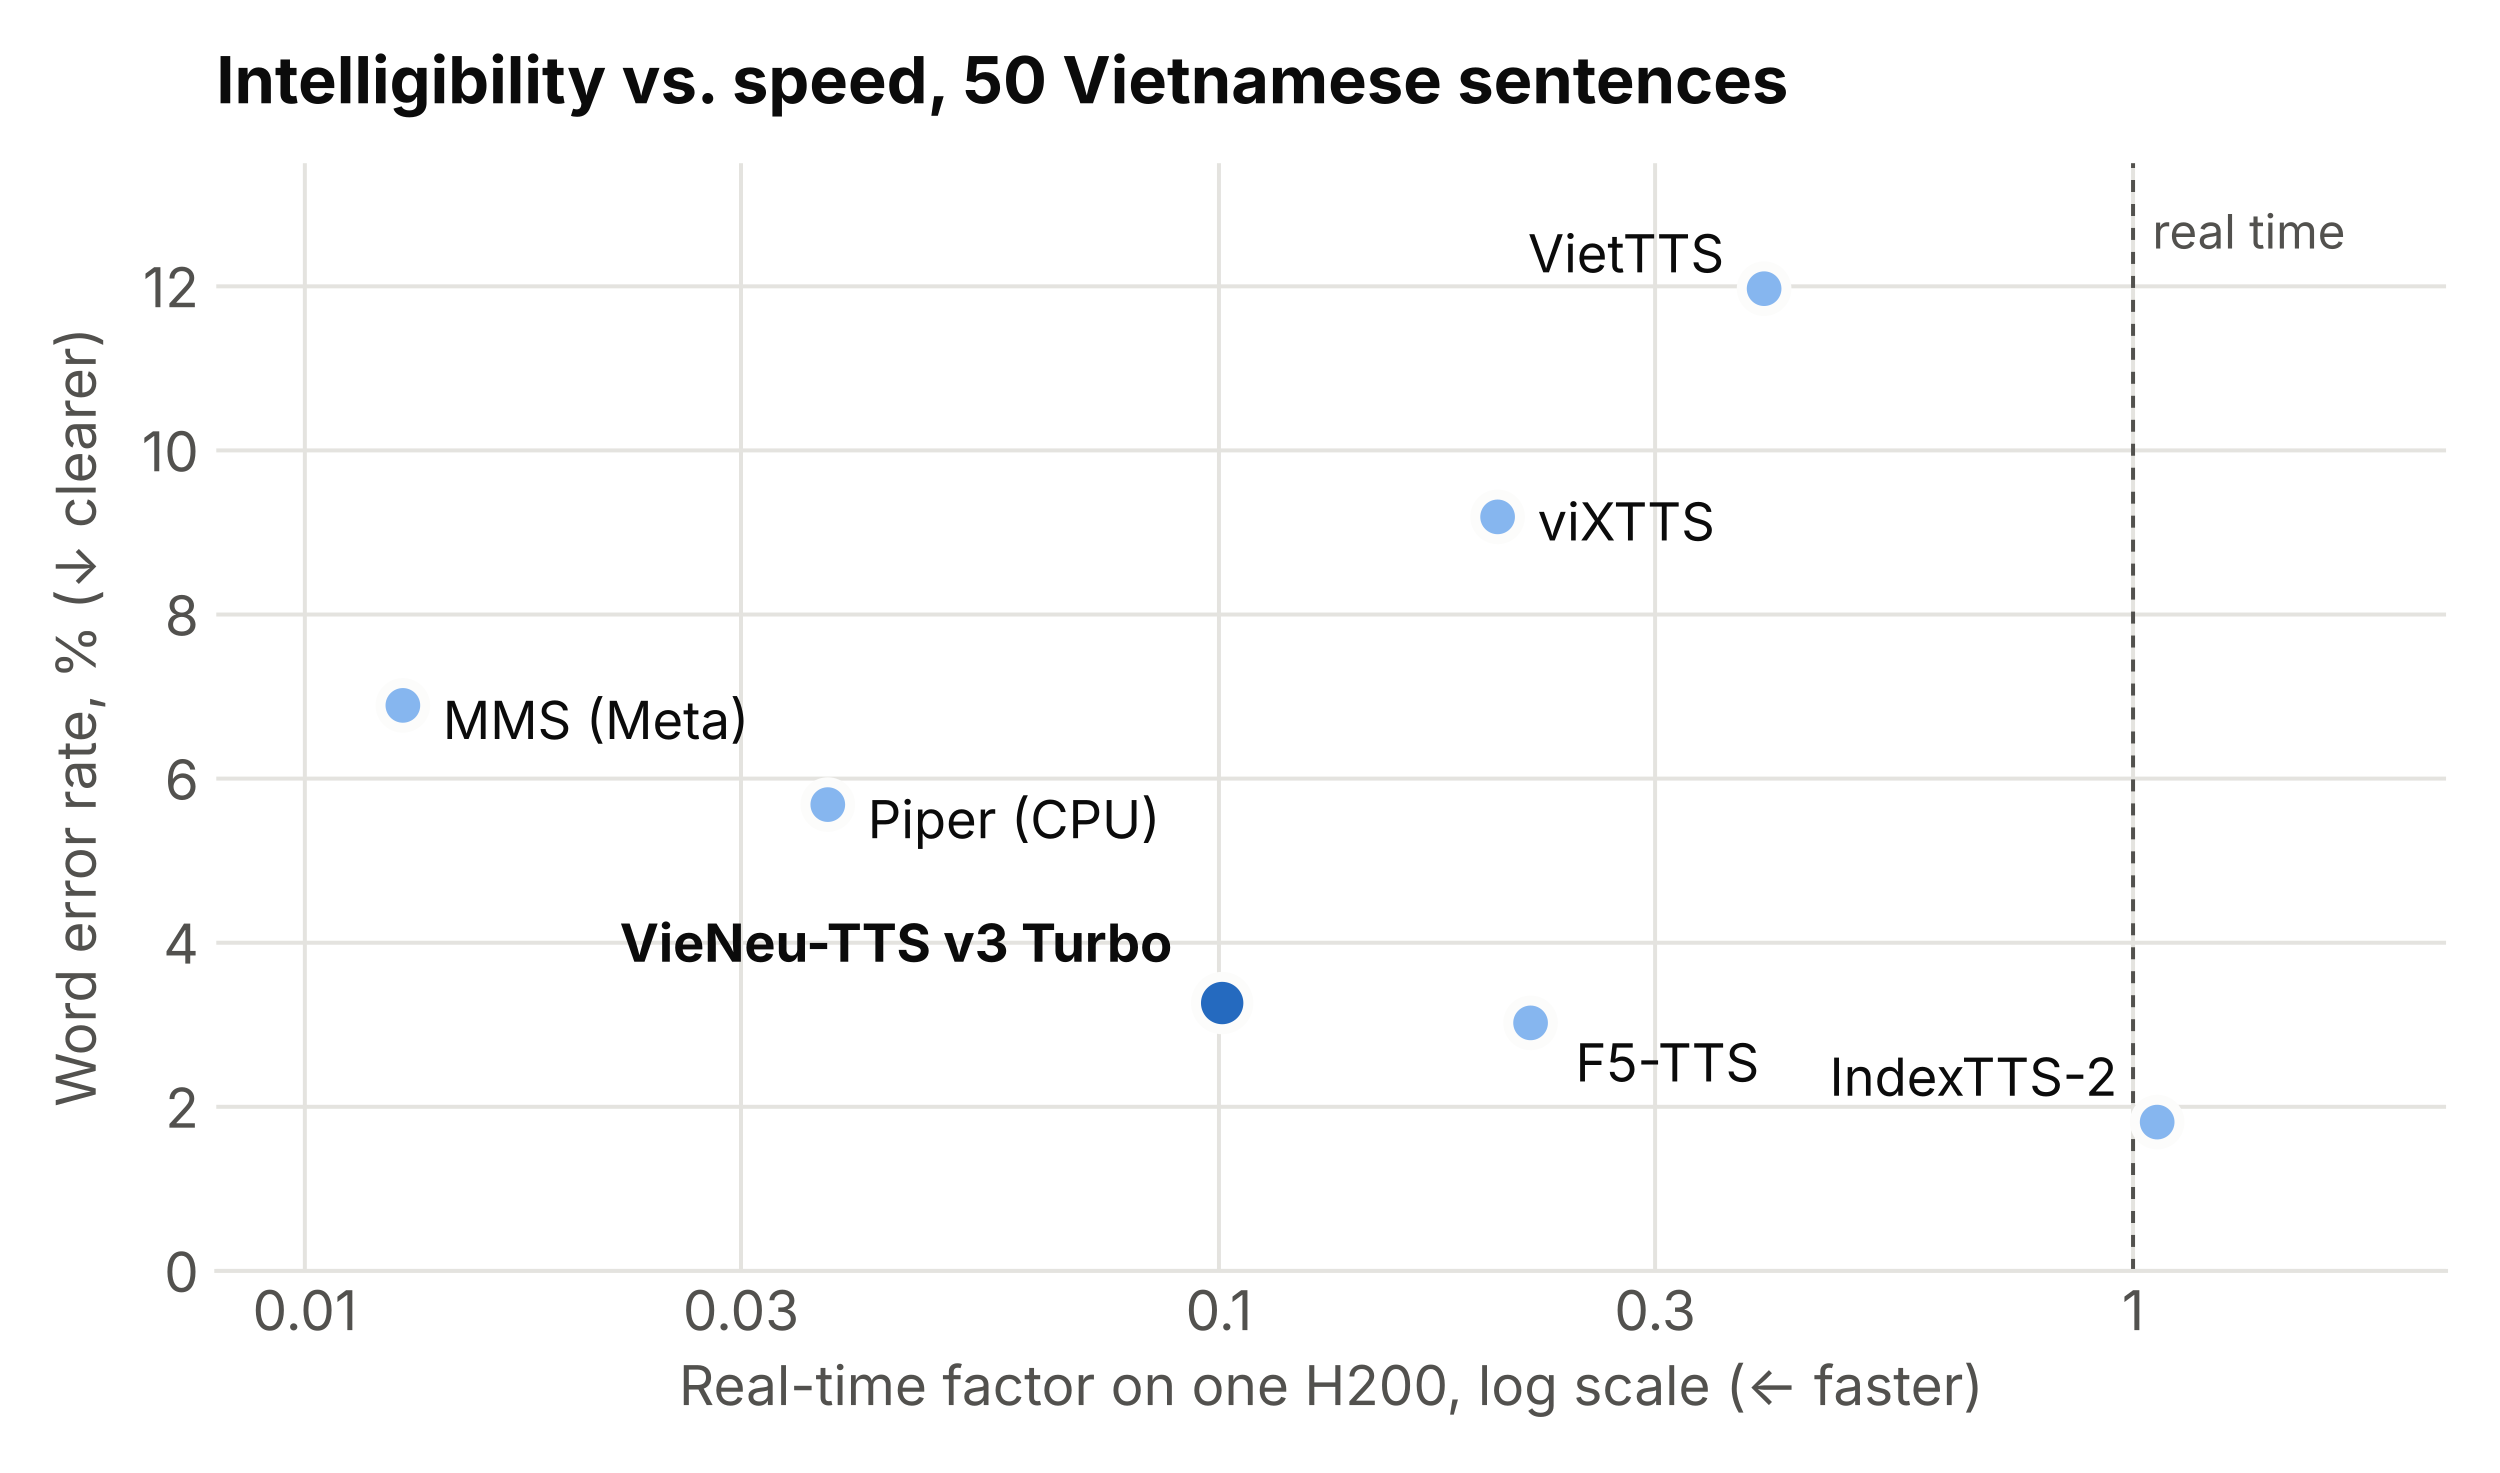
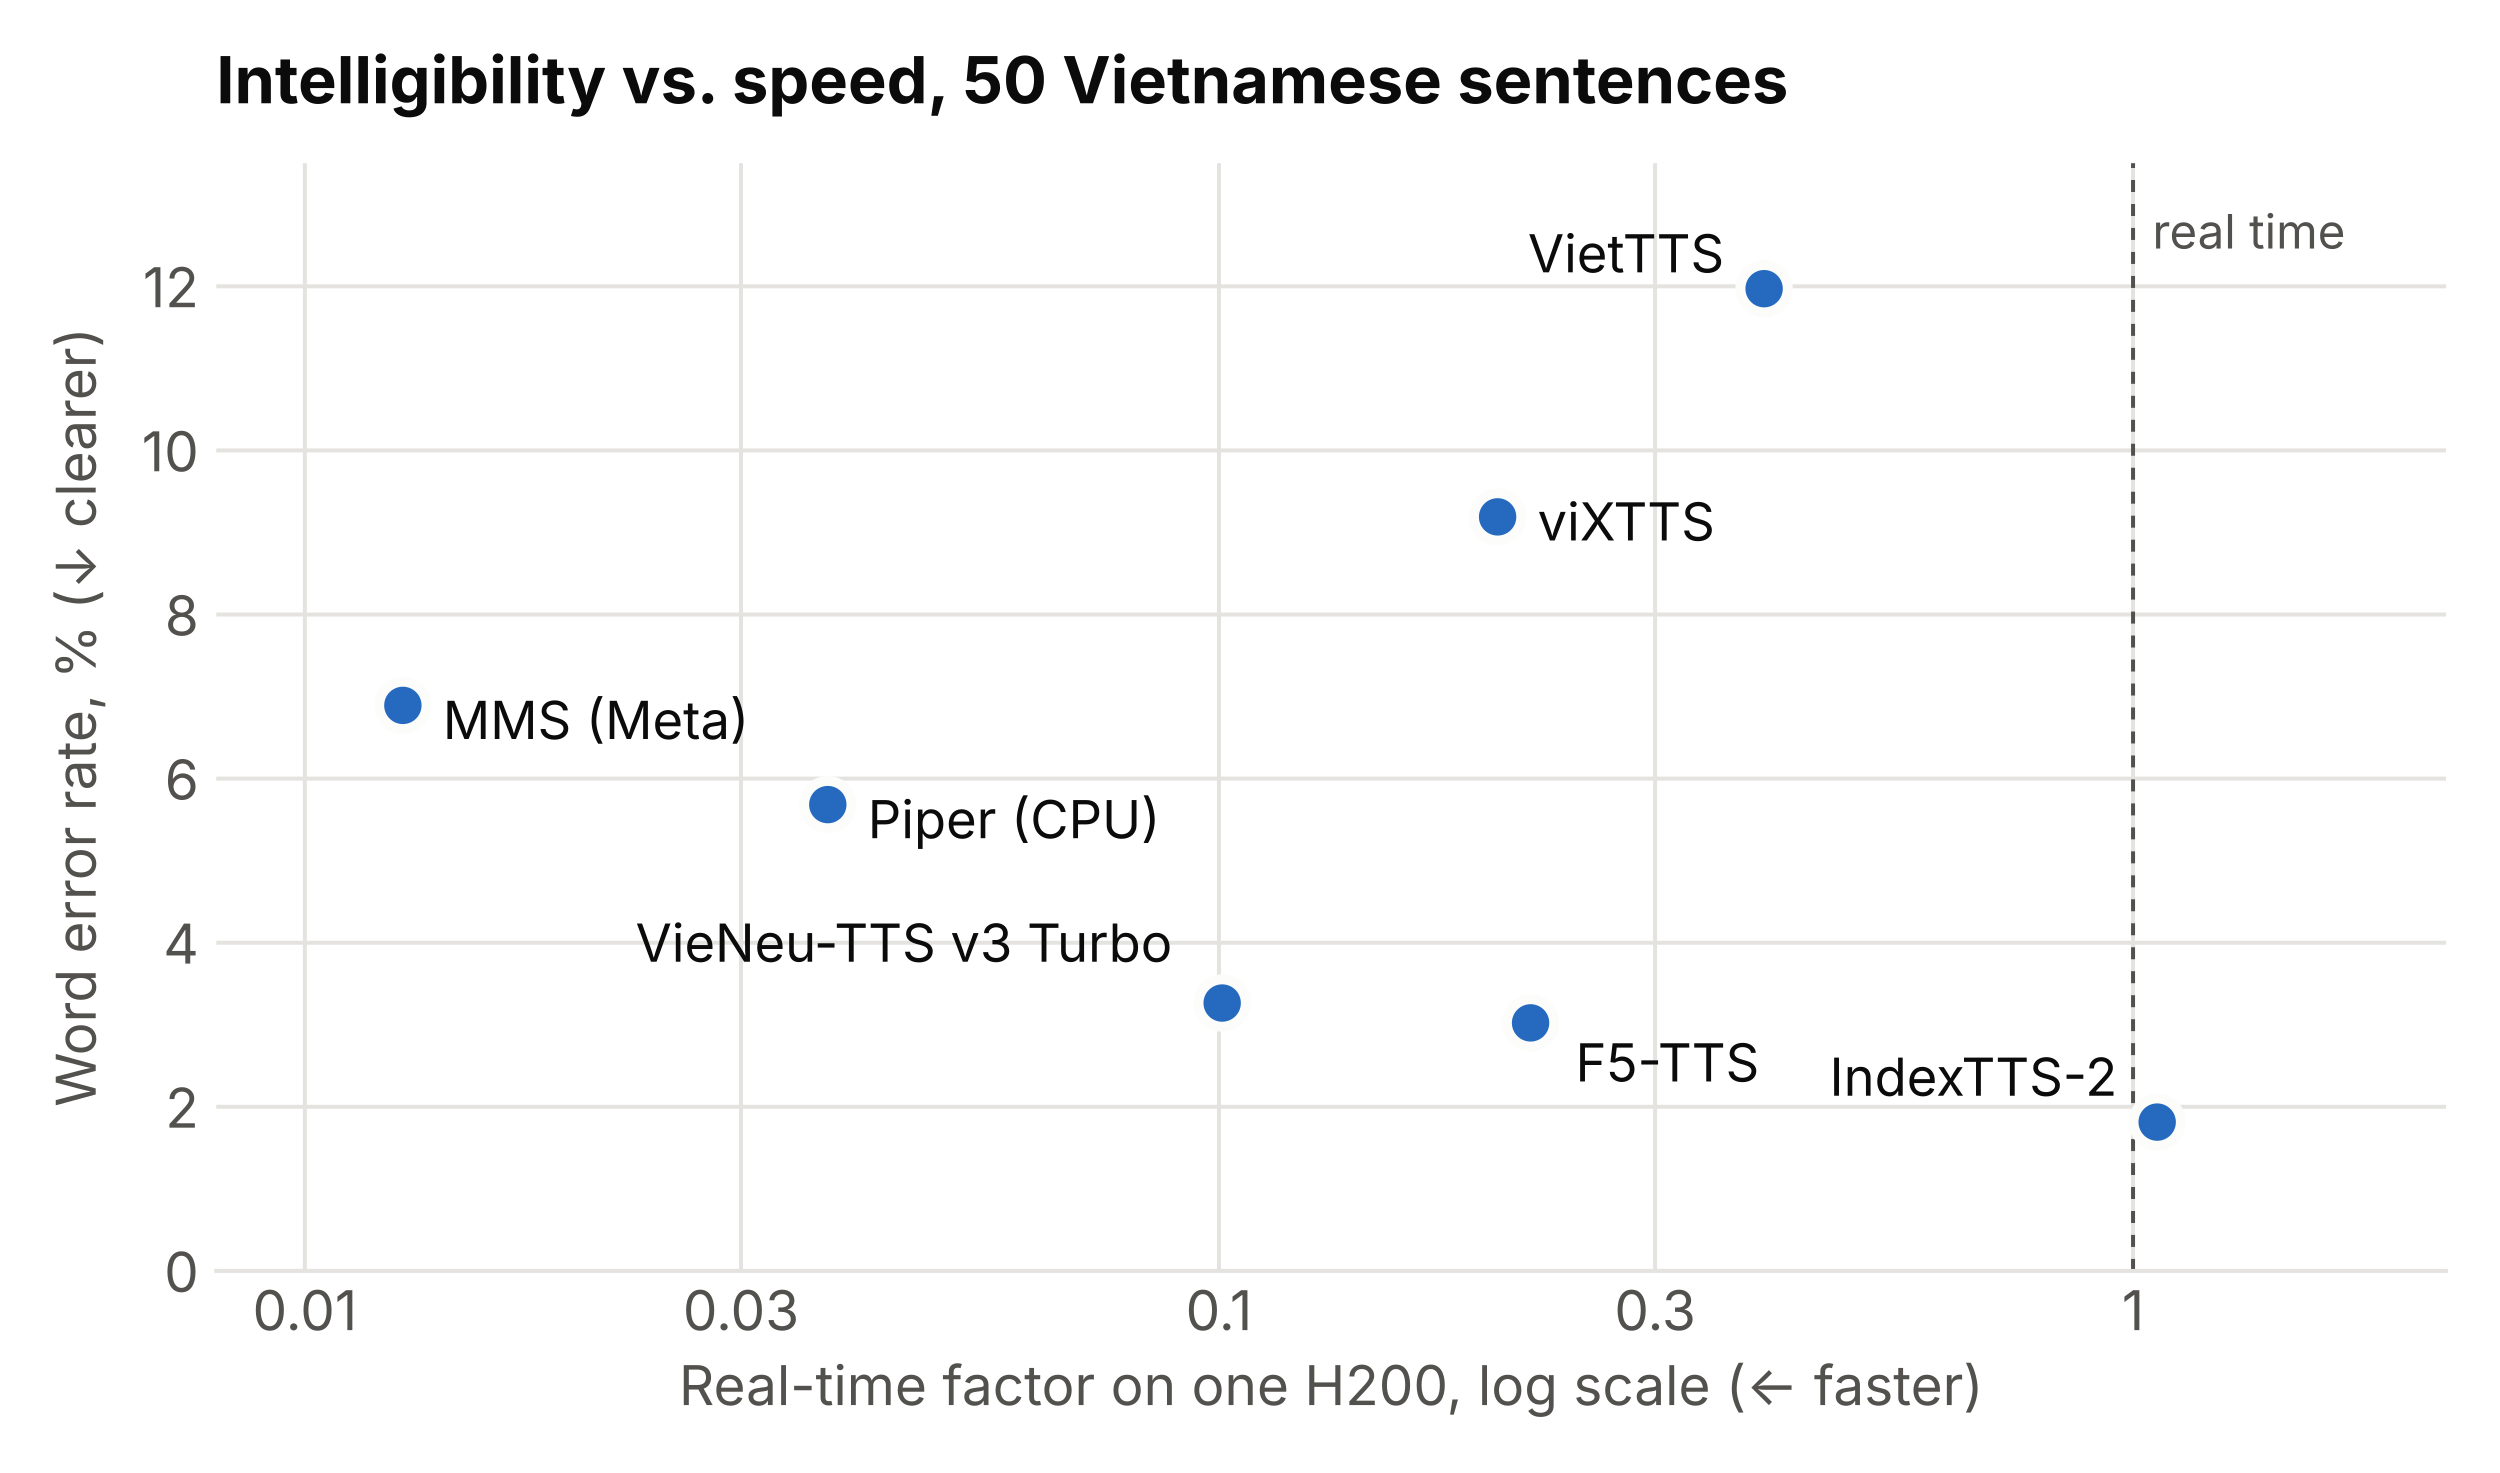
<svg xmlns="http://www.w3.org/2000/svg" xmlns:xlink="http://www.w3.org/1999/xlink" width="500.498pt" height="294.739pt" viewBox="0 0 500.498 294.739" version="1.1">
  <defs>
    <style type="text/css">*{stroke-linejoin: round; stroke-linecap: butt}</style>
  </defs>
  <g id="figure_1">
    <g id="patch_1">
      <path d="M 0 294.739  L 500.498 294.739  L 500.498 0  L 0 0  L 0 294.739  z " style="fill: none" />
    </g>
    <g id="axes_1">
      <g id="patch_2">
        <path d="M 43.298 254.438  L 489.698 254.438  L 489.698 32.678  L 43.298 32.678  L 43.298 254.438  z " style="fill: none" />
      </g>
      <g id="matplotlib.axis_1">
        <g id="xtick_1">
          <g id="line2d_1">
-             <path d="M 61.033 254.438  L 61.033 32.678  " clip-path="url(#pbcecb44d0f)" style="fill: none; stroke: #e4e3df; stroke-width: 0.8; stroke-linecap: square" />
+             <path d="M 61.033 254.438  L 61.033 32.678  " clip-path="url(#pf43596faa6)" style="fill: none; stroke: #e4e3df; stroke-width: 0.8; stroke-linecap: square" />
          </g>
          <g id="line2d_2" />
          <g id="text_1">
            <text style="font-size: 11px; font-family: 'Inter', 'Segoe UI', 'Helvetica Neue', 'Arial', 'DejaVu Sans', 'Bitstream Vera Sans', 'Computer Modern Sans Serif', 'Lucida Grande', 'Verdana', 'Geneva', 'Lucid', 'Helvetica', 'Avant Garde', sans-serif; text-anchor: middle; fill: #52514e" x="61.033" y="266.295" transform="rotate(-0 61.03298 266.2954)">0.01</text>
          </g>
        </g>
        <g id="xtick_2">
          <g id="line2d_3">
-             <path d="M 148.347 254.438  L 148.347 32.678  " clip-path="url(#pbcecb44d0f)" style="fill: none; stroke: #e4e3df; stroke-width: 0.8; stroke-linecap: square" />
+             <path d="M 148.347 254.438  L 148.347 32.678  " clip-path="url(#pf43596faa6)" style="fill: none; stroke: #e4e3df; stroke-width: 0.8; stroke-linecap: square" />
          </g>
          <g id="line2d_4" />
          <g id="text_2">
            <text style="font-size: 11px; font-family: 'Inter', 'Segoe UI', 'Helvetica Neue', 'Arial', 'DejaVu Sans', 'Bitstream Vera Sans', 'Computer Modern Sans Serif', 'Lucida Grande', 'Verdana', 'Geneva', 'Lucid', 'Helvetica', 'Avant Garde', sans-serif; text-anchor: middle; fill: #52514e" x="148.347" y="266.295" transform="rotate(-0 148.3466 266.2954)">0.03</text>
          </g>
        </g>
        <g id="xtick_3">
          <g id="line2d_5">
-             <path d="M 244.034 254.438  L 244.034 32.678  " clip-path="url(#pbcecb44d0f)" style="fill: none; stroke: #e4e3df; stroke-width: 0.8; stroke-linecap: square" />
+             <path d="M 244.034 254.438  L 244.034 32.678  " clip-path="url(#pf43596faa6)" style="fill: none; stroke: #e4e3df; stroke-width: 0.8; stroke-linecap: square" />
          </g>
          <g id="line2d_6" />
          <g id="text_3">
            <text style="font-size: 11px; font-family: 'Inter', 'Segoe UI', 'Helvetica Neue', 'Arial', 'DejaVu Sans', 'Bitstream Vera Sans', 'Computer Modern Sans Serif', 'Lucida Grande', 'Verdana', 'Geneva', 'Lucid', 'Helvetica', 'Avant Garde', sans-serif; text-anchor: middle; fill: #52514e" x="244.034" y="266.295" transform="rotate(-0 244.0338 266.2954)">0.1</text>
          </g>
        </g>
        <g id="xtick_4">
          <g id="line2d_7">
-             <path d="M 331.347 254.438  L 331.347 32.678  " clip-path="url(#pbcecb44d0f)" style="fill: none; stroke: #e4e3df; stroke-width: 0.8; stroke-linecap: square" />
+             <path d="M 331.347 254.438  L 331.347 32.678  " clip-path="url(#pf43596faa6)" style="fill: none; stroke: #e4e3df; stroke-width: 0.8; stroke-linecap: square" />
          </g>
          <g id="line2d_8" />
          <g id="text_4">
            <text style="font-size: 11px; font-family: 'Inter', 'Segoe UI', 'Helvetica Neue', 'Arial', 'DejaVu Sans', 'Bitstream Vera Sans', 'Computer Modern Sans Serif', 'Lucida Grande', 'Verdana', 'Geneva', 'Lucid', 'Helvetica', 'Avant Garde', sans-serif; text-anchor: middle; fill: #52514e" x="331.347" y="266.295" transform="rotate(-0 331.3474 266.2954)">0.3</text>
          </g>
        </g>
        <g id="xtick_5">
          <g id="line2d_9">
-             <path d="M 427.035 254.438  L 427.035 32.678  " clip-path="url(#pbcecb44d0f)" style="fill: none; stroke: #e4e3df; stroke-width: 0.8; stroke-linecap: square" />
+             <path d="M 427.035 254.438  L 427.035 32.678  " clip-path="url(#pf43596faa6)" style="fill: none; stroke: #e4e3df; stroke-width: 0.8; stroke-linecap: square" />
          </g>
          <g id="line2d_10" />
          <g id="text_5">
            <text style="font-size: 11px; font-family: 'Inter', 'Segoe UI', 'Helvetica Neue', 'Arial', 'DejaVu Sans', 'Bitstream Vera Sans', 'Computer Modern Sans Serif', 'Lucida Grande', 'Verdana', 'Geneva', 'Lucid', 'Helvetica', 'Avant Garde', sans-serif; text-anchor: middle; fill: #52514e" x="427.035" y="266.295" transform="rotate(-0 427.0347 266.2954)">1</text>
          </g>
        </g>
        <g id="xtick_6">
          <g id="line2d_11" />
        </g>
        <g id="xtick_7">
          <g id="line2d_12" />
        </g>
        <g id="xtick_8">
          <g id="line2d_13" />
        </g>
        <g id="xtick_9">
          <g id="line2d_14" />
        </g>
        <g id="xtick_10">
          <g id="line2d_15" />
        </g>
        <g id="xtick_11">
          <g id="line2d_16" />
        </g>
        <g id="xtick_12">
          <g id="line2d_17" />
        </g>
        <g id="xtick_13">
          <g id="line2d_18" />
        </g>
        <g id="xtick_14">
          <g id="line2d_19" />
        </g>
        <g id="xtick_15">
          <g id="line2d_20" />
        </g>
        <g id="xtick_16">
          <g id="line2d_21" />
        </g>
        <g id="xtick_17">
          <g id="line2d_22" />
        </g>
        <g id="xtick_18">
          <g id="line2d_23" />
        </g>
        <g id="xtick_19">
          <g id="line2d_24" />
        </g>
        <g id="xtick_20">
          <g id="line2d_25" />
        </g>
        <g id="xtick_21">
          <g id="line2d_26" />
        </g>
        <g id="xtick_22">
          <g id="line2d_27" />
        </g>
        <g id="text_6">
          <text style="font-size: 11px; font-family: 'Inter', 'Segoe UI', 'Helvetica Neue', 'Arial', 'DejaVu Sans', 'Bitstream Vera Sans', 'Computer Modern Sans Serif', 'Lucida Grande', 'Verdana', 'Geneva', 'Lucid', 'Helvetica', 'Avant Garde', sans-serif; text-anchor: middle; fill: #52514e" x="266.498" y="281.296" transform="rotate(-0 266.4984 281.2962)">Real-time factor on one H200, log scale  (← faster)</text>
        </g>
      </g>
      <g id="matplotlib.axis_2">
        <g id="ytick_1">
          <g id="line2d_28">
-             <path d="M 43.298 254.438  L 489.698 254.438  " clip-path="url(#pbcecb44d0f)" style="fill: none; stroke: #e4e3df; stroke-width: 0.8; stroke-linecap: square" />
+             <path d="M 43.298 254.438  L 489.698 254.438  " clip-path="url(#pf43596faa6)" style="fill: none; stroke: #e4e3df; stroke-width: 0.8; stroke-linecap: square" />
          </g>
          <g id="line2d_29" />
          <g id="text_7">
            <text style="font-size: 11px; font-family: 'Inter', 'Segoe UI', 'Helvetica Neue', 'Arial', 'DejaVu Sans', 'Bitstream Vera Sans', 'Computer Modern Sans Serif', 'Lucida Grande', 'Verdana', 'Geneva', 'Lucid', 'Helvetica', 'Avant Garde', sans-serif; text-anchor: end; fill: #52514e" x="39.798" y="258.617" transform="rotate(-0 39.79836 258.6167)">0</text>
          </g>
        </g>
        <g id="ytick_2">
          <g id="line2d_30">
-             <path d="M 43.298 221.585  L 489.698 221.585  " clip-path="url(#pbcecb44d0f)" style="fill: none; stroke: #e4e3df; stroke-width: 0.8; stroke-linecap: square" />
+             <path d="M 43.298 221.585  L 489.698 221.585  " clip-path="url(#pf43596faa6)" style="fill: none; stroke: #e4e3df; stroke-width: 0.8; stroke-linecap: square" />
          </g>
          <g id="line2d_31" />
          <g id="text_8">
            <text style="font-size: 11px; font-family: 'Inter', 'Segoe UI', 'Helvetica Neue', 'Arial', 'DejaVu Sans', 'Bitstream Vera Sans', 'Computer Modern Sans Serif', 'Lucida Grande', 'Verdana', 'Geneva', 'Lucid', 'Helvetica', 'Avant Garde', sans-serif; text-anchor: end; fill: #52514e" x="39.798" y="225.763" transform="rotate(-0 39.79836 225.7633)">2</text>
          </g>
        </g>
        <g id="ytick_3">
          <g id="line2d_32">
-             <path d="M 43.298 188.731  L 489.698 188.731  " clip-path="url(#pbcecb44d0f)" style="fill: none; stroke: #e4e3df; stroke-width: 0.8; stroke-linecap: square" />
+             <path d="M 43.298 188.731  L 489.698 188.731  " clip-path="url(#pf43596faa6)" style="fill: none; stroke: #e4e3df; stroke-width: 0.8; stroke-linecap: square" />
          </g>
          <g id="line2d_33" />
          <g id="text_9">
            <text style="font-size: 11px; font-family: 'Inter', 'Segoe UI', 'Helvetica Neue', 'Arial', 'DejaVu Sans', 'Bitstream Vera Sans', 'Computer Modern Sans Serif', 'Lucida Grande', 'Verdana', 'Geneva', 'Lucid', 'Helvetica', 'Avant Garde', sans-serif; text-anchor: end; fill: #52514e" x="39.798" y="192.91" transform="rotate(-0 39.79836 192.91)">4</text>
          </g>
        </g>
        <g id="ytick_4">
          <g id="line2d_34">
-             <path d="M 43.298 155.878  L 489.698 155.878  " clip-path="url(#pbcecb44d0f)" style="fill: none; stroke: #e4e3df; stroke-width: 0.8; stroke-linecap: square" />
+             <path d="M 43.298 155.878  L 489.698 155.878  " clip-path="url(#pf43596faa6)" style="fill: none; stroke: #e4e3df; stroke-width: 0.8; stroke-linecap: square" />
          </g>
          <g id="line2d_35" />
          <g id="text_10">
            <text style="font-size: 11px; font-family: 'Inter', 'Segoe UI', 'Helvetica Neue', 'Arial', 'DejaVu Sans', 'Bitstream Vera Sans', 'Computer Modern Sans Serif', 'Lucida Grande', 'Verdana', 'Geneva', 'Lucid', 'Helvetica', 'Avant Garde', sans-serif; text-anchor: end; fill: #52514e" x="39.798" y="160.057" transform="rotate(-0 39.79836 160.0567)">6</text>
          </g>
        </g>
        <g id="ytick_5">
          <g id="line2d_36">
-             <path d="M 43.298 123.025  L 489.698 123.025  " clip-path="url(#pbcecb44d0f)" style="fill: none; stroke: #e4e3df; stroke-width: 0.8; stroke-linecap: square" />
+             <path d="M 43.298 123.025  L 489.698 123.025  " clip-path="url(#pf43596faa6)" style="fill: none; stroke: #e4e3df; stroke-width: 0.8; stroke-linecap: square" />
          </g>
          <g id="line2d_37" />
          <g id="text_11">
            <text style="font-size: 11px; font-family: 'Inter', 'Segoe UI', 'Helvetica Neue', 'Arial', 'DejaVu Sans', 'Bitstream Vera Sans', 'Computer Modern Sans Serif', 'Lucida Grande', 'Verdana', 'Geneva', 'Lucid', 'Helvetica', 'Avant Garde', sans-serif; text-anchor: end; fill: #52514e" x="39.798" y="127.203" transform="rotate(-0 39.79836 127.2033)">8</text>
          </g>
        </g>
        <g id="ytick_6">
          <g id="line2d_38">
-             <path d="M 43.298 90.171  L 489.698 90.171  " clip-path="url(#pbcecb44d0f)" style="fill: none; stroke: #e4e3df; stroke-width: 0.8; stroke-linecap: square" />
+             <path d="M 43.298 90.171  L 489.698 90.171  " clip-path="url(#pf43596faa6)" style="fill: none; stroke: #e4e3df; stroke-width: 0.8; stroke-linecap: square" />
          </g>
          <g id="line2d_39" />
          <g id="text_12">
            <text style="font-size: 11px; font-family: 'Inter', 'Segoe UI', 'Helvetica Neue', 'Arial', 'DejaVu Sans', 'Bitstream Vera Sans', 'Computer Modern Sans Serif', 'Lucida Grande', 'Verdana', 'Geneva', 'Lucid', 'Helvetica', 'Avant Garde', sans-serif; text-anchor: end; fill: #52514e" x="39.798" y="94.35" transform="rotate(-0 39.79836 94.35001)">10</text>
          </g>
        </g>
        <g id="ytick_7">
          <g id="line2d_40">
-             <path d="M 43.298 57.318  L 489.698 57.318  " clip-path="url(#pbcecb44d0f)" style="fill: none; stroke: #e4e3df; stroke-width: 0.8; stroke-linecap: square" />
+             <path d="M 43.298 57.318  L 489.698 57.318  " clip-path="url(#pf43596faa6)" style="fill: none; stroke: #e4e3df; stroke-width: 0.8; stroke-linecap: square" />
          </g>
          <g id="line2d_41" />
          <g id="text_13">
            <text style="font-size: 11px; font-family: 'Inter', 'Segoe UI', 'Helvetica Neue', 'Arial', 'DejaVu Sans', 'Bitstream Vera Sans', 'Computer Modern Sans Serif', 'Lucida Grande', 'Verdana', 'Geneva', 'Lucid', 'Helvetica', 'Avant Garde', sans-serif; text-anchor: end; fill: #52514e" x="39.798" y="61.497" transform="rotate(-0 39.79836 61.49668)">12</text>
          </g>
        </g>
        <g id="text_14">
          <text style="font-size: 11px; font-family: 'Inter', 'Segoe UI', 'Helvetica Neue', 'Arial', 'DejaVu Sans', 'Bitstream Vera Sans', 'Computer Modern Sans Serif', 'Lucida Grande', 'Verdana', 'Geneva', 'Lucid', 'Helvetica', 'Avant Garde', sans-serif; text-anchor: middle; fill: #52514e" x="19.158" y="143.558" transform="rotate(-90 19.15828 143.558)">Word error rate, %  (↓ clearer)</text>
        </g>
      </g>
      <g id="line2d_42">
-         <path d="M 427.035 254.438  L 427.035 32.678  " clip-path="url(#pbcecb44d0f)" style="fill: none; stroke-dasharray: 2.4,2.4; stroke-dashoffset: 0; stroke: #52514e; stroke-width: 0.8" />
+         <path d="M 427.035 254.438  L 427.035 32.678  " clip-path="url(#pf43596faa6)" style="fill: none; stroke-dasharray: 2.4,2.4; stroke-dashoffset: 0; stroke: #52514e; stroke-width: 0.8" />
      </g>
      <g id="patch_3">
        <path d="M 43.298 254.438  L 489.698 254.438  " style="fill: none; stroke: #e4e3df; stroke-width: 0.8; stroke-linejoin: miter; stroke-linecap: square" />
      </g>
      <g id="PathCollection_1">
        <defs>
-           <path id="m5ab57a76c7" d="M 0 4.472  C 1.186 4.472 2.324 4.001 3.162 3.162  C 4.001 2.324 4.472 1.186 4.472 0  C 4.472 -1.186 4.001 -2.324 3.162 -3.162  C 2.324 -4.001 1.186 -4.472 0 -4.472  C -1.186 -4.472 -2.324 -4.001 -3.162 -3.162  C -4.001 -2.324 -4.472 -1.186 -4.472 0  C -4.472 1.186 -4.001 2.324 -3.162 3.162  C -2.324 4.001 -1.186 4.472 0 4.472  z " style="stroke: #fcfcfb; stroke-width: 2" />
+           <path id="mcd0d014812" d="M 0 4.743  C 1.258 4.743 2.465 4.244 3.354 3.354  C 4.244 2.465 4.743 1.258 4.743 0  C 4.743 -1.258 4.244 -2.465 3.354 -3.354  C 2.465 -4.244 1.258 -4.743 0 -4.743  C -1.258 -4.743 -2.465 -4.244 -3.354 -3.354  C -4.244 -2.465 -4.743 -1.258 -4.743 0  C -4.743 1.258 -4.244 2.465 -3.354 3.354  C -2.465 4.244 -1.258 4.743 0 4.743  z " style="stroke: #fcfcfb; stroke-width: 2" />
        </defs>
-         <g clip-path="url(#pbcecb44d0f)">
-           <use xlink:href="#m5ab57a76c7" x="306.42" y="204.781" style="fill: #86b6ef; stroke: #fcfcfb; stroke-width: 2" />
+         <g clip-path="url(#pf43596faa6)">
+           <use xlink:href="#mcd0d014812" x="306.42" y="204.781" style="fill: #256abf; stroke: #fcfcfb; stroke-width: 2" />
        </g>
      </g>
      <g id="text_15">
        <text style="font-size: 10.5px; font-family: 'Inter', 'Segoe UI', 'Helvetica Neue', 'Arial', 'DejaVu Sans', 'Bitstream Vera Sans', 'Computer Modern Sans Serif', 'Lucida Grande', 'Verdana', 'Geneva', 'Lucid', 'Helvetica', 'Avant Garde', sans-serif; text-anchor: start; fill: #0b0b0b" x="315.42" y="216.508" transform="rotate(-0 315.4205 216.5081)">F5-TTS</text>
      </g>
      <g id="PathCollection_2">
-         <g clip-path="url(#pbcecb44d0f)">
-           <use xlink:href="#m5ab57a76c7" x="431.864" y="224.644" style="fill: #86b6ef; stroke: #fcfcfb; stroke-width: 2" />
+         <g clip-path="url(#pf43596faa6)">
+           <use xlink:href="#mcd0d014812" x="431.864" y="224.644" style="fill: #256abf; stroke: #fcfcfb; stroke-width: 2" />
        </g>
      </g>
      <g id="text_16">
        <text style="font-size: 10.5px; font-family: 'Inter', 'Segoe UI', 'Helvetica Neue', 'Arial', 'DejaVu Sans', 'Bitstream Vera Sans', 'Computer Modern Sans Serif', 'Lucida Grande', 'Verdana', 'Geneva', 'Lucid', 'Helvetica', 'Avant Garde', sans-serif; text-anchor: end; fill: #0b0b0b" x="423.864" y="219.371" transform="rotate(-0 423.8636 219.3715)">IndexTTS-2</text>
      </g>
      <g id="PathCollection_3">
-         <g clip-path="url(#pbcecb44d0f)">
-           <use xlink:href="#m5ab57a76c7" x="80.654" y="141.219" style="fill: #86b6ef; stroke: #fcfcfb; stroke-width: 2" />
+         <g clip-path="url(#pf43596faa6)">
+           <use xlink:href="#mcd0d014812" x="80.654" y="141.219" style="fill: #256abf; stroke: #fcfcfb; stroke-width: 2" />
        </g>
      </g>
      <g id="text_17">
        <text style="font-size: 10.5px; font-family: 'Inter', 'Segoe UI', 'Helvetica Neue', 'Arial', 'DejaVu Sans', 'Bitstream Vera Sans', 'Computer Modern Sans Serif', 'Lucida Grande', 'Verdana', 'Geneva', 'Lucid', 'Helvetica', 'Avant Garde', sans-serif; text-anchor: start; fill: #0b0b0b" x="88.654" y="147.947" transform="rotate(-0 88.65369 147.9466)">MMS (Meta)</text>
      </g>
      <g id="PathCollection_4">
-         <g clip-path="url(#pbcecb44d0f)">
-           <use xlink:href="#m5ab57a76c7" x="165.724" y="161.082" style="fill: #86b6ef; stroke: #fcfcfb; stroke-width: 2" />
+         <g clip-path="url(#pf43596faa6)">
+           <use xlink:href="#mcd0d014812" x="165.724" y="161.082" style="fill: #256abf; stroke: #fcfcfb; stroke-width: 2" />
        </g>
      </g>
      <g id="text_18">
        <text style="font-size: 10.5px; font-family: 'Inter', 'Segoe UI', 'Helvetica Neue', 'Arial', 'DejaVu Sans', 'Bitstream Vera Sans', 'Computer Modern Sans Serif', 'Lucida Grande', 'Verdana', 'Geneva', 'Lucid', 'Helvetica', 'Avant Garde', sans-serif; text-anchor: start; fill: #0b0b0b" x="173.724" y="167.81" transform="rotate(-0 173.7244 167.81)">Piper (CPU)</text>
      </g>
      <g id="PathCollection_5">
-         <defs>
-           <path id="m878bfd1aa1" d="M 0 5.244  C 1.391 5.244 2.725 4.691 3.708 3.708  C 4.691 2.725 5.244 1.391 5.244 0  C 5.244 -1.391 4.691 -2.725 3.708 -3.708  C 2.725 -4.691 1.391 -5.244 0 -5.244  C -1.391 -5.244 -2.725 -4.691 -3.708 -3.708  C -4.691 -2.725 -5.244 -1.391 -5.244 0  C -5.244 1.391 -4.691 2.725 -3.708 3.708  C -2.725 4.691 -1.391 5.244 0 5.244  z " style="stroke: #fcfcfb; stroke-width: 2" />
-         </defs>
-         <g clip-path="url(#pbcecb44d0f)">
-           <use xlink:href="#m878bfd1aa1" x="244.678" y="200.808" style="fill: #256abf; stroke: #fcfcfb; stroke-width: 2" />
+         <g clip-path="url(#pf43596faa6)">
+           <use xlink:href="#mcd0d014812" x="244.678" y="200.808" style="fill: #256abf; stroke: #fcfcfb; stroke-width: 2" />
        </g>
      </g>
      <g id="text_19">
-         <text style="font-weight: 700; font-size: 10.5px; font-family: 'Inter', 'Segoe UI', 'Helvetica Neue', 'Arial', 'DejaVu Sans', 'Bitstream Vera Sans', 'Computer Modern Sans Serif', 'Lucida Grande', 'Verdana', 'Geneva', 'Lucid', 'Helvetica', 'Avant Garde', sans-serif; text-anchor: end; fill: #0b0b0b" x="234.678" y="192.536" transform="rotate(-0 234.678 192.5359)">VieNeu-TTS v3 Turbo</text>
+         <text style="font-size: 10.5px; font-family: 'Inter', 'Segoe UI', 'Helvetica Neue', 'Arial', 'DejaVu Sans', 'Bitstream Vera Sans', 'Computer Modern Sans Serif', 'Lucida Grande', 'Verdana', 'Geneva', 'Lucid', 'Helvetica', 'Avant Garde', sans-serif; text-anchor: end; fill: #0b0b0b" x="234.678" y="192.536" transform="rotate(-0 234.678 192.5359)">VieNeu-TTS v3 Turbo</text>
      </g>
      <g id="PathCollection_6">
-         <g clip-path="url(#pbcecb44d0f)">
-           <use xlink:href="#m5ab57a76c7" x="353.173" y="57.795" style="fill: #86b6ef; stroke: #fcfcfb; stroke-width: 2" />
+         <g clip-path="url(#pf43596faa6)">
+           <use xlink:href="#mcd0d014812" x="353.173" y="57.795" style="fill: #256abf; stroke: #fcfcfb; stroke-width: 2" />
        </g>
      </g>
      <g id="text_20">
        <text style="font-size: 10.5px; font-family: 'Inter', 'Segoe UI', 'Helvetica Neue', 'Arial', 'DejaVu Sans', 'Bitstream Vera Sans', 'Computer Modern Sans Serif', 'Lucida Grande', 'Verdana', 'Geneva', 'Lucid', 'Helvetica', 'Avant Garde', sans-serif; text-anchor: end; fill: #0b0b0b" x="345.173" y="54.523" transform="rotate(-0 345.1728 54.52263)">VietTTS</text>
      </g>
      <g id="PathCollection_7">
-         <g clip-path="url(#pbcecb44d0f)">
-           <use xlink:href="#m5ab57a76c7" x="299.82" y="103.479" style="fill: #86b6ef; stroke: #fcfcfb; stroke-width: 2" />
+         <g clip-path="url(#pf43596faa6)">
+           <use xlink:href="#mcd0d014812" x="299.82" y="103.479" style="fill: #256abf; stroke: #fcfcfb; stroke-width: 2" />
        </g>
      </g>
      <g id="text_21">
        <text style="font-size: 10.5px; font-family: 'Inter', 'Segoe UI', 'Helvetica Neue', 'Arial', 'DejaVu Sans', 'Bitstream Vera Sans', 'Computer Modern Sans Serif', 'Lucida Grande', 'Verdana', 'Geneva', 'Lucid', 'Helvetica', 'Avant Garde', sans-serif; text-anchor: start; fill: #0b0b0b" x="307.82" y="108.207" transform="rotate(-0 307.8198 108.2074)">viXTTS</text>
      </g>
      <g id="text_22">
        <text style="font-size: 9.5px; font-family: 'Inter', 'Segoe UI', 'Helvetica Neue', 'Arial', 'DejaVu Sans', 'Bitstream Vera Sans', 'Computer Modern Sans Serif', 'Lucida Grande', 'Verdana', 'Geneva', 'Lucid', 'Helvetica', 'Avant Garde', sans-serif; text-anchor: start; fill: #52514e" x="430.912" y="49.752" transform="rotate(-0 430.9124 49.75248)">real time</text>
      </g>
      <g id="text_23">
        <text style="font-weight: 700; font-size: 13px; font-family: 'Inter', 'Segoe UI', 'Helvetica Neue', 'Arial', 'DejaVu Sans', 'Bitstream Vera Sans', 'Computer Modern Sans Serif', 'Lucida Grande', 'Verdana', 'Geneva', 'Lucid', 'Helvetica', 'Avant Garde', sans-serif; text-anchor: start; fill: #0b0b0b" x="43.298" y="20.678" transform="rotate(-0 43.29836 20.67797)">Intelligibility vs. speed, 50 Vietnamese sentences</text>
      </g>
    </g>
  </g>
  <defs>
-     <clipPath id="pbcecb44d0f">
+     <clipPath id="pf43596faa6">
      <rect x="43.298" y="32.678" width="446.4" height="221.76" />
    </clipPath>
  </defs>
</svg>
